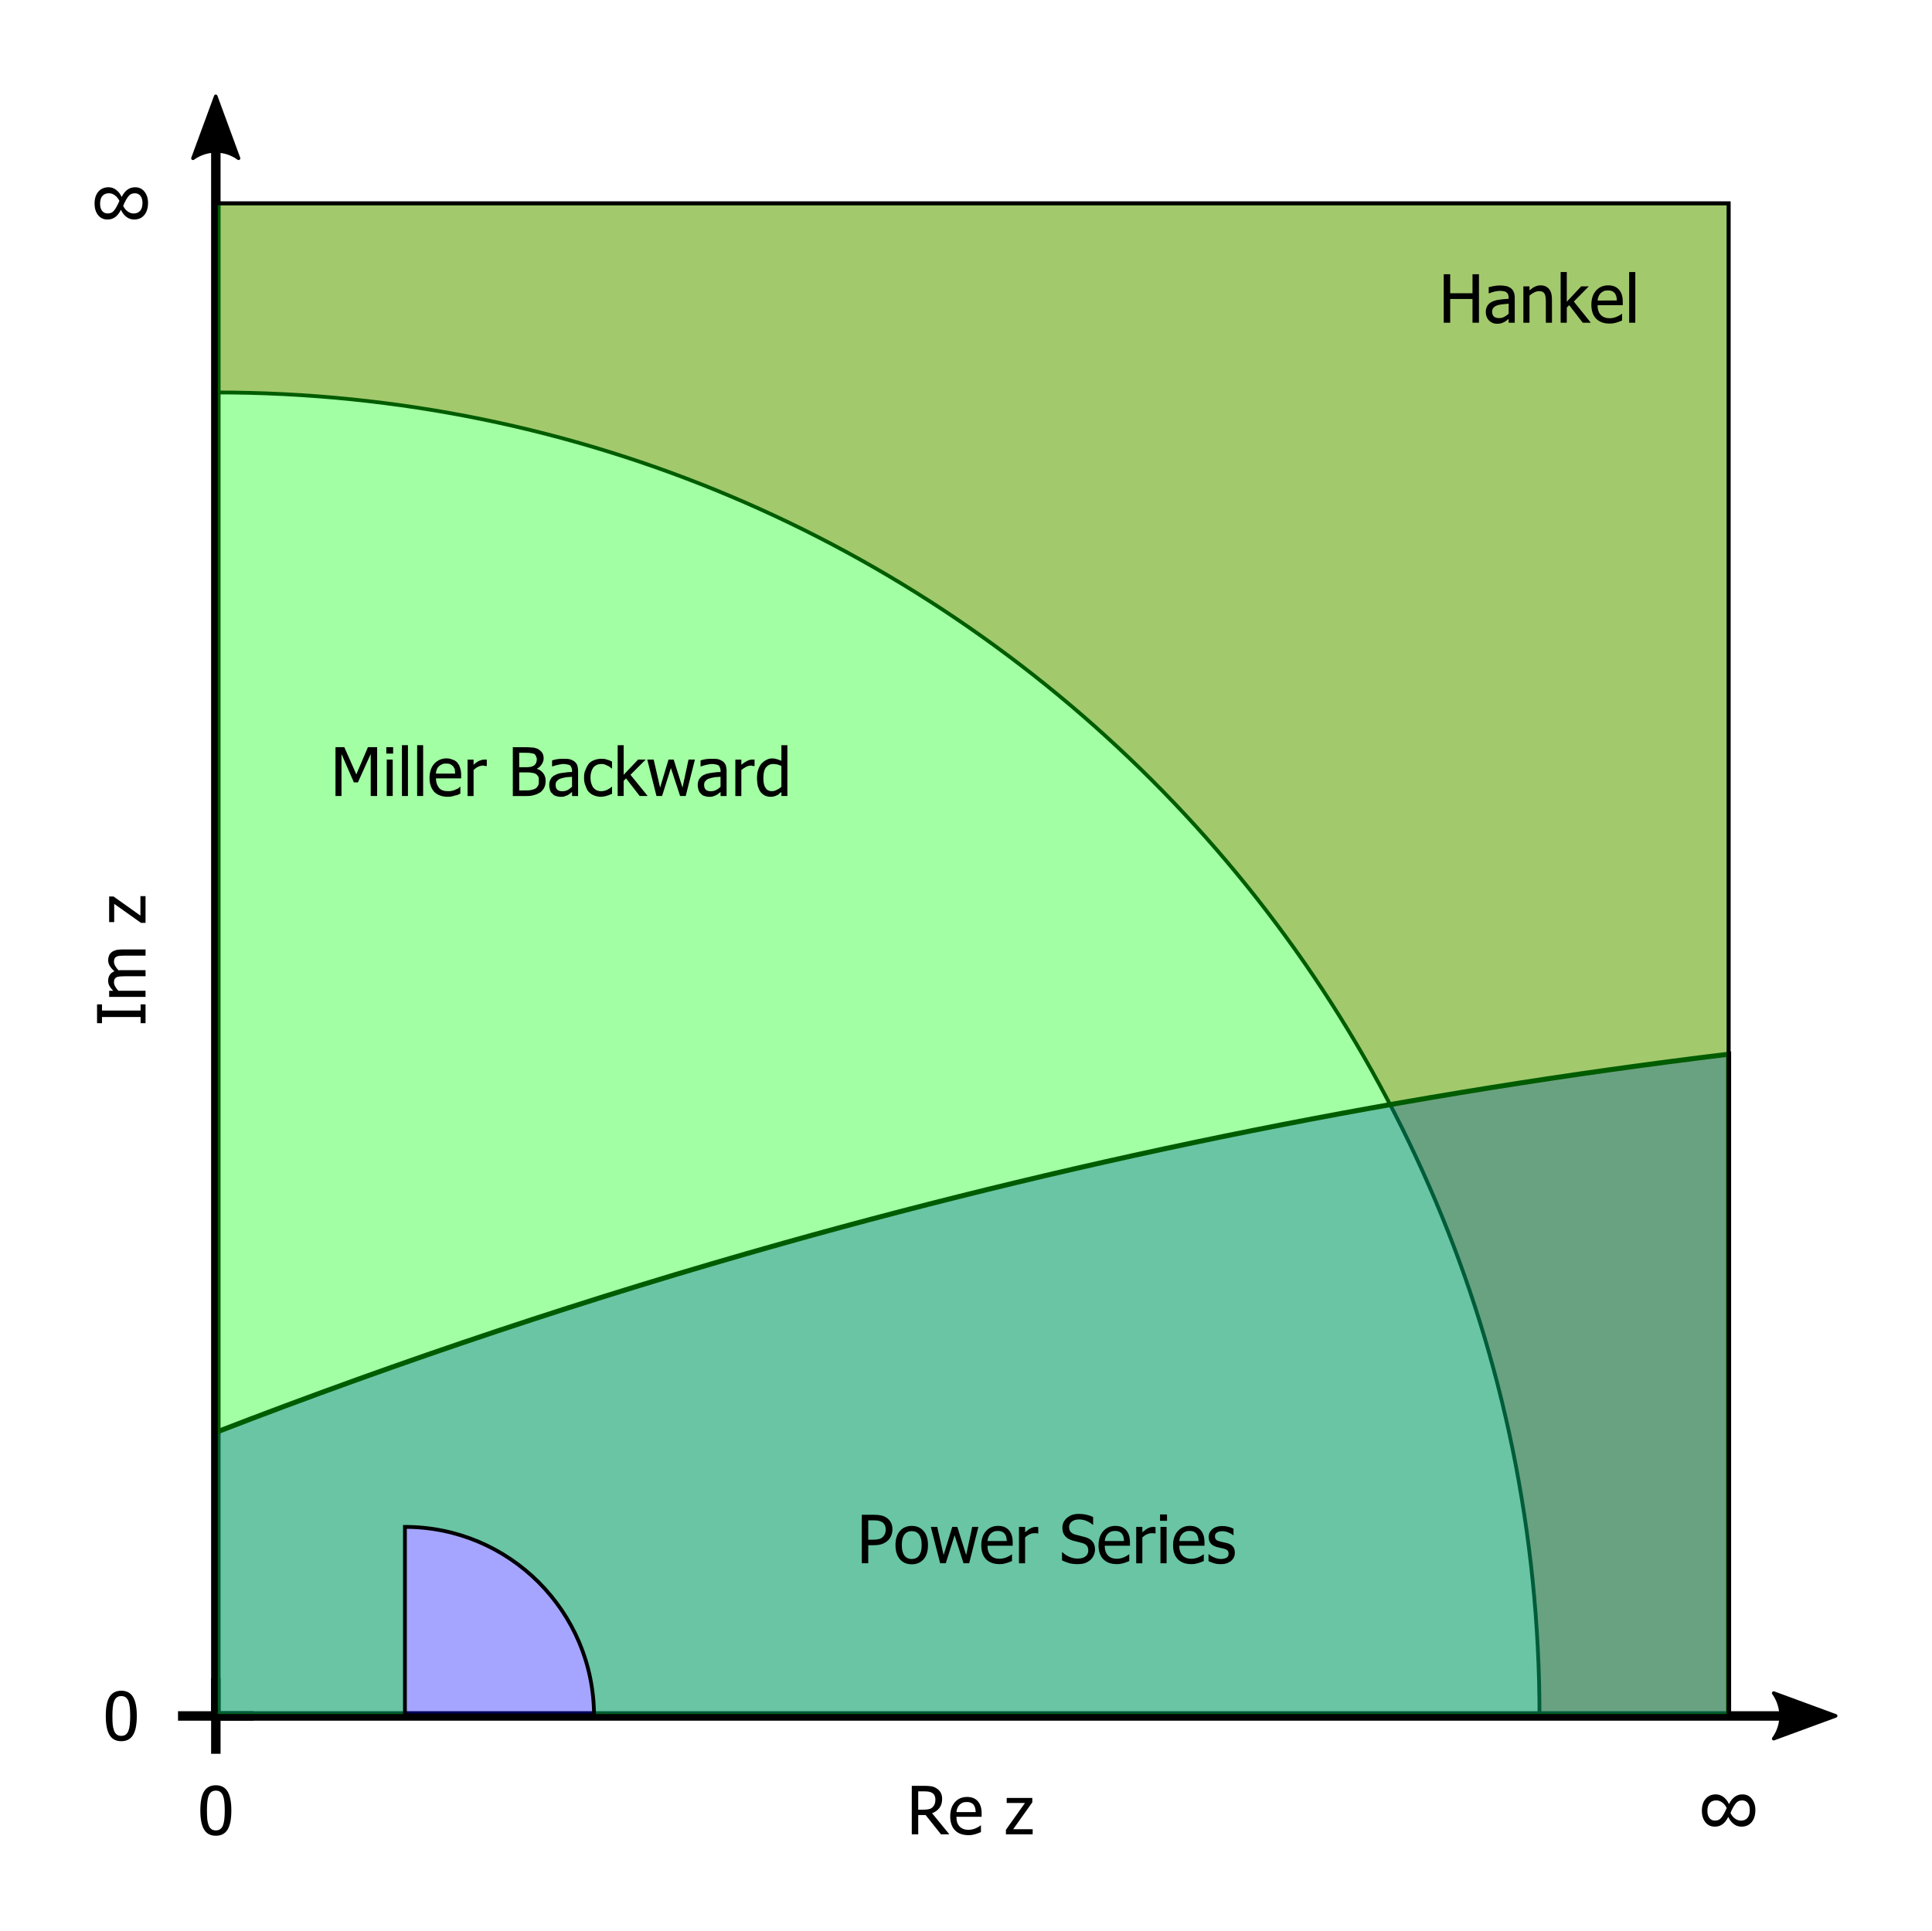
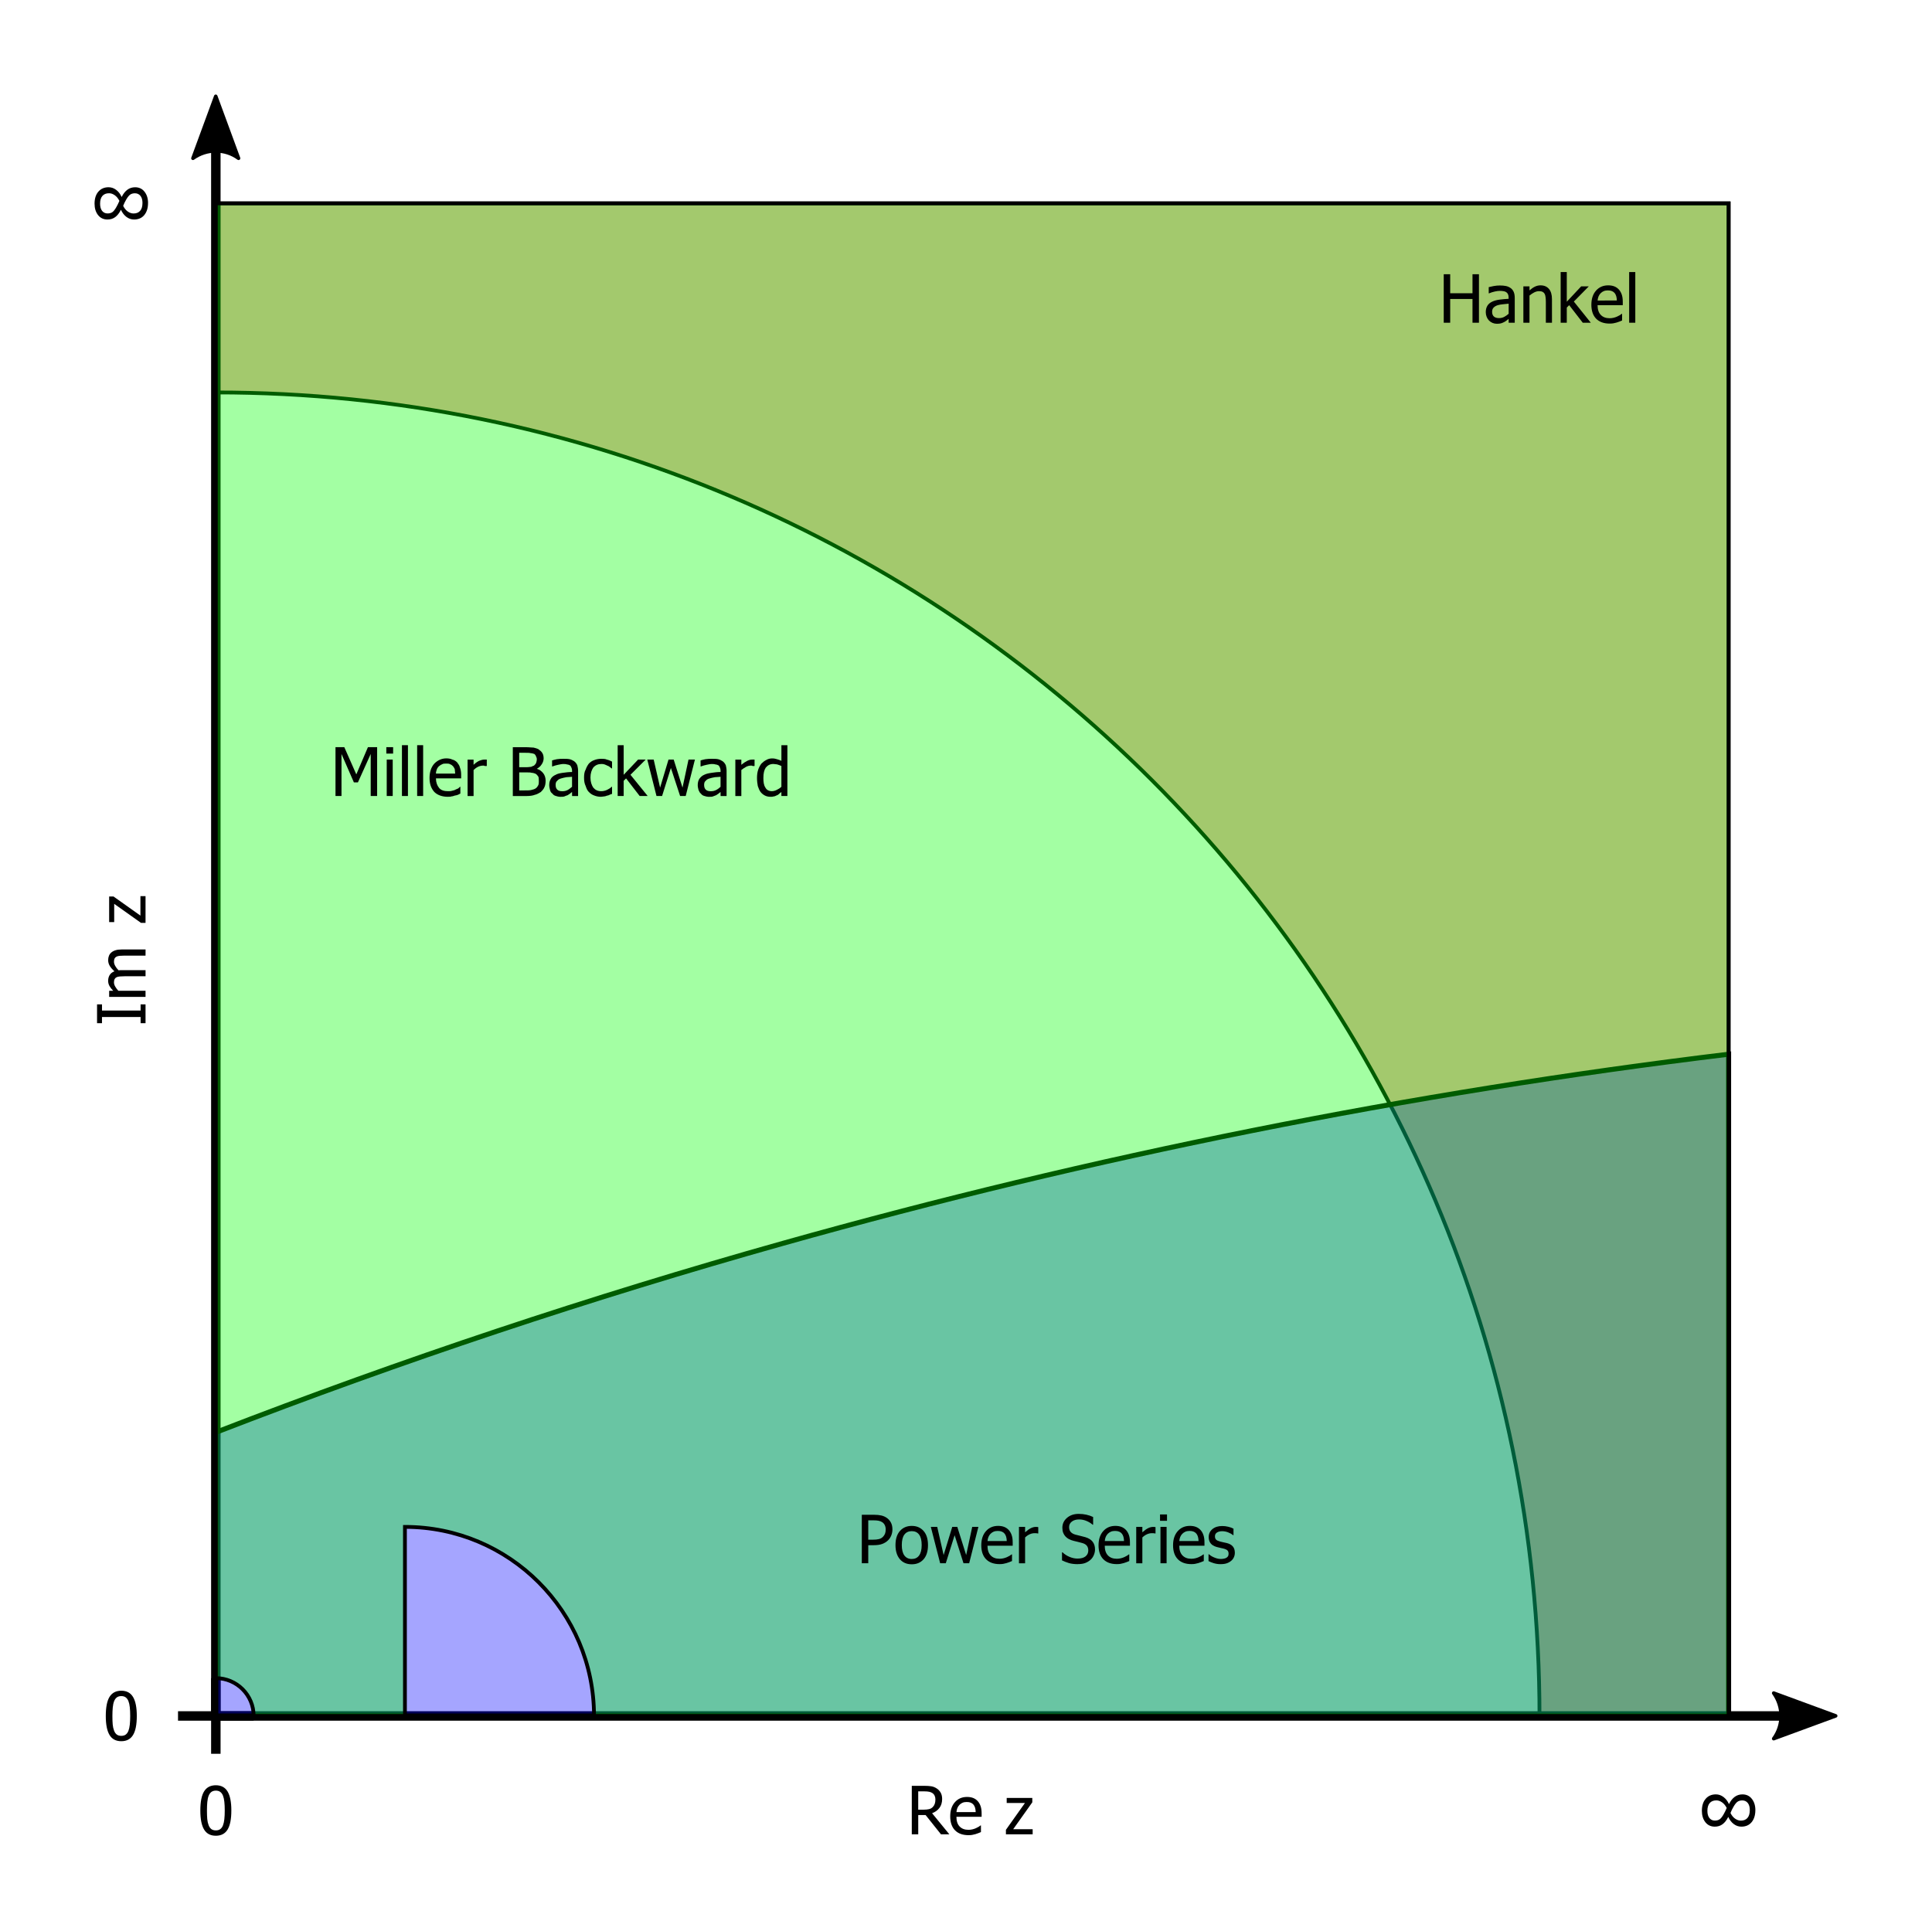
<svg xmlns="http://www.w3.org/2000/svg" width="102.17mm" height="102.091mm" viewBox="0 0 102.17 102.091" version="1.1" id="svg8">
  <defs id="defs2">
    <marker orient="auto" refY="0" refX="0" id="Arrow2Mend" style="overflow:visible">
      <path id="path4780" style="fill:#000000;fill-opacity:1;fill-rule:evenodd;stroke:#000000;stroke-width:0.625;stroke-linejoin:round;stroke-opacity:1" d="M 8.719,4.034 -2.207,0.016 8.719,-4.002 c -1.745,2.372 -1.735,5.617 -6e-7,8.035 z" transform="scale(-0.6)" />
    </marker>
    <marker orient="auto" refY="0" refX="0" id="Arrow2Mend-6" style="overflow:visible">
      <path id="path4780-6" style="fill:#000000;fill-opacity:1;fill-rule:evenodd;stroke:#000000;stroke-width:0.625;stroke-linejoin:round;stroke-opacity:1" d="M 8.719,4.034 -2.207,0.016 8.719,-4.002 c -1.745,2.372 -1.735,5.617 -6e-7,8.035 z" transform="scale(-0.6)" />
    </marker>
    <pattern y="0" x="0" height="6" width="6" patternUnits="userSpaceOnUse" id="EMFhbasepattern" />
  </defs>
  <g id="layer1" transform="translate(1.414212,3.755918)">
    <path style="fill:#ffaaaa;fill-opacity:1;stroke:#000000;stroke-width:0.756;stroke-linecap:butt;stroke-linejoin:miter;stroke-miterlimit:4;stroke-dasharray:none;stroke-dashoffset:0;stroke-opacity:1" d="M 37.795,26.457 V 64.252 A 264.567,264.567 0 0 1 302.361,328.818 H 340.158 V 26.457 Z" transform="scale(0.2645833)" id="rect4749" />
    <path style="fill:none;stroke:#000000;stroke-width:0.5;stroke-linecap:butt;stroke-linejoin:miter;stroke-miterlimit:4;stroke-dasharray:none;stroke-opacity:1;marker-end:url(#Arrow2Mend)" d="M 10,87 H 95" id="path4751" />
    <path style="fill:none;stroke:#000000;stroke-width:0.5;stroke-linecap:butt;stroke-linejoin:miter;stroke-miterlimit:4;stroke-dasharray:none;stroke-opacity:1;marker-end:url(#Arrow2Mend-6)" d="M 10,87 V 2" id="path4751-0" />
    <path style="fill:none;stroke:#000000;stroke-width:0.5;stroke-linecap:butt;stroke-linejoin:miter;stroke-miterlimit:4;stroke-dasharray:none;stroke-opacity:1" d="m 10,85 v 4" id="path5288" />
    <path style="fill:none;stroke:#000000;stroke-width:0.5;stroke-linecap:butt;stroke-linejoin:miter;stroke-miterlimit:4;stroke-dasharray:none;stroke-opacity:1" d="M 12,87 H 8" id="path5290" />
    <g aria-label="0" style="font-style:normal;font-variant:normal;font-weight:normal;font-stretch:normal;font-size:3.528px;line-height:1.25;font-family:Tahoma;-inkscape-font-specification:Tahoma;letter-spacing:0px;word-spacing:0px;fill:#000000;fill-opacity:1;stroke:none;stroke-width:0.265" id="text5294">
      <path d="m 10.82,91.998 q 0,0.691 -0.202,1.015 Q 10.419,93.335 10,93.335 q -0.424,0 -0.622,-0.329 -0.198,-0.329 -0.198,-1.004 0,-0.694 0.2,-1.015 Q 9.581,90.665 10,90.665 q 0.424,0 0.622,0.332 0.198,0.332 0.198,1.001 z m -0.441,0.782 q 0.05,-0.127 0.071,-0.322 0.021,-0.195 0.021,-0.46 0,-0.264 -0.021,-0.458 -0.021,-0.195 -0.072,-0.324 -0.052,-0.131 -0.143,-0.198 -0.09,-0.069 -0.234,-0.069 -0.143,0 -0.236,0.069 -0.091,0.067 -0.145,0.202 -0.052,0.131 -0.071,0.331 -0.019,0.2 -0.019,0.451 0,0.269 0.016,0.45 0.017,0.181 0.072,0.324 0.05,0.133 0.141,0.205 0.093,0.071 0.241,0.071 0.143,0 0.234,-0.067 0.093,-0.069 0.145,-0.203 z" style="stroke-width:0.265" id="path5387" />
    </g>
    <g aria-label="0" style="font-style:normal;font-variant:normal;font-weight:normal;font-stretch:normal;font-size:3.528px;line-height:1.25;font-family:Tahoma;-inkscape-font-specification:Tahoma;letter-spacing:0px;word-spacing:0px;fill:#000000;fill-opacity:1;stroke:none;stroke-width:0.265" id="text5294-1">
      <path d="m 5.82,86.998 q 0,0.691 -0.202,1.015 -0.2,0.322 -0.618,0.322 -0.424,0 -0.622,-0.329 -0.198,-0.329 -0.198,-1.004 0,-0.694 0.2,-1.015 0.202,-0.322 0.62,-0.322 0.424,0 0.622,0.332 0.198,0.332 0.198,1.001 z m -0.441,0.782 q 0.05,-0.127 0.071,-0.322 0.021,-0.195 0.021,-0.46 0,-0.264 -0.021,-0.458 -0.021,-0.195 -0.072,-0.324 -0.052,-0.131 -0.143,-0.198 -0.09,-0.069 -0.234,-0.069 -0.143,0 -0.236,0.069 -0.091,0.067 -0.145,0.202 -0.052,0.131 -0.071,0.331 -0.019,0.2 -0.019,0.451 0,0.269 0.016,0.45 0.017,0.181 0.072,0.324 0.05,0.133 0.141,0.205 0.093,0.071 0.241,0.071 0.143,0 0.234,-0.067 0.093,-0.069 0.145,-0.203 z" style="stroke-width:0.265" id="path5384" />
    </g>
    <g aria-label="Re z" style="font-style:normal;font-variant:normal;font-weight:normal;font-stretch:normal;font-size:3.528px;line-height:1.25;font-family:Tahoma;-inkscape-font-specification:Tahoma;letter-spacing:0px;word-spacing:0px;fill:#000000;fill-opacity:1;stroke:none;stroke-width:0.265" id="text5316">
      <path d="m 48.79,93.26 h -0.443 l -0.813,-1.02 h -0.389 v 1.02 h -0.341 v -2.565 h 0.661 q 0.22,0 0.369,0.024 0.15,0.024 0.284,0.112 0.134,0.086 0.212,0.222 0.079,0.136 0.079,0.338 0,0.282 -0.143,0.472 -0.143,0.189 -0.389,0.281 z m -0.737,-1.843 q 0,-0.112 -0.04,-0.198 Q 47.973,91.131 47.891,91.076 47.818,91.028 47.722,91.009 47.625,90.988 47.482,90.988 h -0.338 v 0.968 h 0.3 q 0.146,0 0.264,-0.026 0.117,-0.026 0.2,-0.107 0.074,-0.072 0.109,-0.172 0.036,-0.1 0.036,-0.234 z" style="stroke-width:0.265" id="path5377" />
      <path d="m 49.804,93.305 q -0.46,0 -0.715,-0.258 -0.253,-0.26 -0.253,-0.737 0,-0.47 0.246,-0.748 0.246,-0.279 0.644,-0.279 0.179,0 0.317,0.052 0.138,0.052 0.241,0.162 0.103,0.11 0.158,0.27 0.055,0.158 0.055,0.389 v 0.176 h -1.333 q 0,0.336 0.169,0.513 0.169,0.177 0.467,0.177 0.107,0 0.208,-0.024 0.103,-0.024 0.186,-0.062 0.088,-0.04 0.148,-0.076 0.06,-0.038 0.1,-0.071 h 0.019 v 0.353 q -0.057,0.022 -0.141,0.057 -0.084,0.033 -0.152,0.052 -0.095,0.026 -0.172,0.04 -0.076,0.014 -0.193,0.014 z m 0.379,-1.221 q -0.003,-0.131 -0.031,-0.226 -0.028,-0.095 -0.079,-0.16 -0.057,-0.072 -0.146,-0.11 -0.088,-0.038 -0.219,-0.038 -0.129,0 -0.22,0.04 -0.09,0.038 -0.164,0.112 -0.072,0.076 -0.11,0.169 -0.038,0.091 -0.048,0.214 z" style="stroke-width:0.265" id="path5379" />
      <path d="m 53.196,93.26 h -1.414 v -0.239 l 1.006,-1.418 h -0.965 v -0.267 h 1.354 v 0.231 L 52.166,92.99 h 1.03 z" style="stroke-width:0.265" id="path5381" />
    </g>
    <g aria-label="Im z" transform="rotate(-90)" style="font-style:normal;font-variant:normal;font-weight:normal;font-stretch:normal;font-size:3.528px;line-height:1.25;font-family:Tahoma;-inkscape-font-specification:Tahoma;letter-spacing:0px;word-spacing:0px;fill:#000000;fill-opacity:1;stroke:none;stroke-width:0.265" id="text5320">
      <path d="M -49.364,6.282 H -50.36 V 6.021 h 0.327 V 3.979 H -50.36 V 3.718 h 0.996 v 0.262 h -0.327 v 2.041 h 0.327 z" style="stroke-width:0.265" id="path5370" />
      <path d="M -46.786,6.282 V 5.17 q 0,-0.133 -0.01,-0.245 -0.01,-0.114 -0.043,-0.177 -0.034,-0.069 -0.098,-0.102 -0.064,-0.033 -0.172,-0.033 -0.1,0 -0.215,0.062 -0.114,0.06 -0.236,0.176 0.002,0.029 0.003,0.071 0.003,0.04 0.003,0.095 v 1.266 h -0.324 V 5.17 q 0,-0.133 -0.01,-0.245 -0.01,-0.114 -0.043,-0.177 -0.034,-0.069 -0.098,-0.102 -0.064,-0.033 -0.172,-0.033 -0.105,0 -0.22,0.065 -0.115,0.065 -0.224,0.167 v 1.437 h -0.324 V 4.358 h 0.324 V 4.572 q 0.127,-0.127 0.251,-0.196 0.126,-0.071 0.276,-0.071 0.171,0 0.301,0.078 0.133,0.078 0.202,0.255 0.146,-0.164 0.286,-0.248 0.14,-0.084 0.303,-0.084 0.124,0 0.226,0.04 0.102,0.038 0.177,0.124 0.078,0.088 0.119,0.219 0.043,0.131 0.043,0.329 v 1.266 z" style="stroke-width:0.265" id="path5372" />
      <path d="m -43.64,6.282 h -1.414 V 6.043 l 1.006,-1.418 h -0.965 V 4.358 h 1.354 v 0.231 l -1.011,1.423 h 1.03 z" style="stroke-width:0.265" id="path5374" />
    </g>
    <g aria-label="∞" style="font-style:normal;font-variant:normal;font-weight:normal;font-stretch:normal;font-size:3.528px;line-height:1.25;font-family:Tahoma;-inkscape-font-specification:Tahoma;letter-spacing:0px;word-spacing:0px;fill:#000000;fill-opacity:1;stroke:none;stroke-width:0.265" id="text5324">
      <path d="m 91.414,91.982 q 0,0.394 -0.196,0.634 -0.195,0.238 -0.544,0.238 -0.219,0 -0.403,-0.138 -0.184,-0.14 -0.289,-0.377 -0.133,0.264 -0.305,0.389 -0.171,0.126 -0.407,0.126 -0.314,0 -0.5,-0.236 -0.184,-0.236 -0.184,-0.599 0,-0.407 0.202,-0.639 0.203,-0.233 0.539,-0.233 0.219,0 0.403,0.14 0.184,0.138 0.289,0.376 0.129,-0.258 0.305,-0.386 0.176,-0.129 0.407,-0.129 0.314,0 0.498,0.236 0.186,0.236 0.186,0.599 z m -1.514,-0.114 q -0.103,-0.202 -0.25,-0.301 -0.145,-0.102 -0.3,-0.102 -0.226,0 -0.35,0.141 -0.122,0.141 -0.122,0.412 0,0.245 0.107,0.381 0.109,0.134 0.289,0.134 0.146,0 0.246,-0.064 0.1,-0.065 0.214,-0.265 0.043,-0.076 0.084,-0.158 0.043,-0.083 0.081,-0.177 z m 1.221,0.114 q 0,-0.248 -0.109,-0.381 -0.109,-0.134 -0.288,-0.134 -0.152,0 -0.25,0.067 -0.098,0.067 -0.212,0.262 -0.057,0.095 -0.091,0.169 -0.033,0.072 -0.072,0.167 0.1,0.2 0.246,0.301 0.148,0.102 0.303,0.102 0.226,0 0.348,-0.14 0.124,-0.141 0.124,-0.413 z" style="stroke-width:0.265" id="path5367" />
    </g>
    <g aria-label="∞" style="font-style:normal;font-variant:normal;font-weight:normal;font-stretch:normal;font-size:3.528px;line-height:1.25;font-family:Tahoma;-inkscape-font-specification:Tahoma;letter-spacing:0px;word-spacing:0px;fill:#000000;fill-opacity:1;stroke:none;stroke-width:0.265" id="text5324-4">
      <path d="m 6.414,6.982 q 0,0.394 -0.196,0.634 -0.195,0.238 -0.544,0.238 -0.219,0 -0.403,-0.138 -0.184,-0.14 -0.289,-0.377 -0.133,0.264 -0.305,0.389 -0.171,0.126 -0.407,0.126 -0.314,0 -0.5,-0.236 -0.184,-0.236 -0.184,-0.599 0,-0.407 0.202,-0.639 0.203,-0.233 0.539,-0.233 0.219,0 0.403,0.14 0.184,0.138 0.289,0.376 0.129,-0.258 0.305,-0.386 0.176,-0.129 0.407,-0.129 0.314,0 0.498,0.236 0.186,0.236 0.186,0.599 z M 4.9,6.868 Q 4.797,6.667 4.65,6.567 4.506,6.465 4.351,6.465 q -0.226,0 -0.35,0.141 -0.122,0.141 -0.122,0.412 0,0.245 0.107,0.381 0.109,0.134 0.289,0.134 0.146,0 0.246,-0.064 0.1,-0.065 0.214,-0.265 0.043,-0.076 0.084,-0.158 0.043,-0.083 0.081,-0.177 z m 1.221,0.114 q 0,-0.248 -0.109,-0.381 -0.109,-0.134 -0.288,-0.134 -0.152,0 -0.25,0.067 -0.098,0.067 -0.212,0.262 -0.057,0.095 -0.091,0.169 -0.033,0.072 -0.072,0.167 0.1,0.2 0.246,0.301 0.148,0.102 0.303,0.102 0.226,0 0.348,-0.14 0.124,-0.141 0.124,-0.413 z" style="stroke-width:0.265" id="path5364" />
    </g>
    <path style="fill:#0000ff;fill-opacity:0.353;stroke:#000000;stroke-width:0.265px;stroke-linecap:butt;stroke-linejoin:miter;stroke-opacity:1" d="M 90,87 H 10 v -15 c 9.834,-3.807 19.849,-7.145 30,-10 16.378,-4.606 33.11,-7.953 50,-10 z" id="path5400" />
-     <path style="fill:#00ff00;fill-opacity:0.361;stroke:#000000;stroke-width:0.2;stroke-linecap:butt;stroke-linejoin:miter;stroke-miterlimit:4;stroke-dasharray:none;stroke-dashoffset:0;stroke-opacity:1" d="m 10,7 v 80 h 10 V 77 A 10,10 0 0 1 30,87 H 90 V 7 Z" id="rect4789" />
+     <path style="fill:#00ff00;fill-opacity:0.361;stroke:#000000;stroke-width:0.756;stroke-linecap:butt;stroke-linejoin:miter;stroke-miterlimit:4;stroke-dasharray:none;stroke-dashoffset:0;stroke-opacity:1" d="M 43.141 40.652 L 43.141 335.455 A 7.559 7.559 0 0 1 50.699 343.014 L 80.936 343.014 L 80.936 305.219 A 37.795 37.795 0 0 1 118.73 343.014 L 345.502 343.014 L 345.502 40.652 L 43.141 40.652 z " transform="matrix(0.2645833,0,0,0.2645833,-1.414212,-3.755918)" id="rect4789" />
    <g aria-label="Hankel" style="font-style:normal;font-variant:normal;font-weight:normal;font-stretch:normal;font-size:3.528px;line-height:1.25;font-family:Tahoma;-inkscape-font-specification:Tahoma;letter-spacing:0px;word-spacing:0px;fill:#000000;fill-opacity:1;stroke:none;stroke-width:0.265" id="text5349">
      <path d="m 76.797,13.313 h -0.341 v -1.256 h -1.18 v 1.256 h -0.341 v -2.565 h 0.341 v 1.006 h 1.18 v -1.006 h 0.341 z" style="stroke-width:0.265" id="path5351" />
      <path d="m 78.368,12.84 v -0.534 q -0.115,0.01 -0.293,0.029 -0.176,0.017 -0.284,0.05 -0.129,0.04 -0.214,0.122 -0.084,0.081 -0.084,0.227 0,0.165 0.093,0.25 0.093,0.084 0.272,0.084 0.153,0 0.277,-0.065 0.124,-0.067 0.233,-0.164 z m 0,0.269 q -0.04,0.029 -0.107,0.083 -0.065,0.052 -0.127,0.083 -0.086,0.045 -0.167,0.069 -0.079,0.024 -0.224,0.024 -0.119,0 -0.226,-0.045 -0.107,-0.045 -0.188,-0.126 -0.078,-0.079 -0.124,-0.195 -0.047,-0.117 -0.047,-0.246 0,-0.2 0.084,-0.339 0.084,-0.141 0.267,-0.224 0.162,-0.074 0.382,-0.102 0.22,-0.029 0.475,-0.043 v -0.062 q 0,-0.114 -0.034,-0.183 -0.034,-0.071 -0.096,-0.109 -0.062,-0.04 -0.152,-0.052 -0.09,-0.014 -0.184,-0.014 -0.112,0 -0.264,0.034 -0.152,0.033 -0.303,0.096 h -0.019 V 11.431 q 0.09,-0.026 0.257,-0.057 0.167,-0.031 0.331,-0.031 0.198,0 0.334,0.031 0.136,0.031 0.245,0.112 0.105,0.079 0.157,0.205 0.052,0.126 0.052,0.307 v 1.316 h -0.322 z" style="stroke-width:0.265" id="path5353" />
      <path d="m 80.659,13.313 h -0.324 v -1.096 q 0,-0.133 -0.014,-0.246 -0.012,-0.115 -0.048,-0.184 -0.04,-0.072 -0.11,-0.107 -0.071,-0.036 -0.193,-0.036 -0.121,0 -0.25,0.065 -0.127,0.064 -0.25,0.167 v 1.437 h -0.324 v -1.924 h 0.324 v 0.214 q 0.145,-0.129 0.286,-0.198 0.141,-0.069 0.298,-0.069 0.284,0 0.444,0.188 0.16,0.186 0.16,0.541 z" style="stroke-width:0.265" id="path5355" />
      <path d="m 82.712,13.313 h -0.425 l -0.718,-0.928 -0.127,0.124 v 0.804 h -0.324 v -2.68 h 0.324 v 1.569 l 0.761,-0.813 h 0.403 l -0.791,0.804 z" style="stroke-width:0.265" id="path5357" />
      <path d="m 83.71,13.358 q -0.46,0 -0.715,-0.258 -0.253,-0.26 -0.253,-0.737 0,-0.47 0.246,-0.748 0.246,-0.279 0.644,-0.279 0.179,0 0.317,0.052 0.138,0.052 0.241,0.162 0.103,0.11 0.158,0.27 0.055,0.158 0.055,0.389 v 0.176 h -1.333 q 0,0.336 0.169,0.513 0.169,0.177 0.467,0.177 0.107,0 0.208,-0.024 0.103,-0.024 0.186,-0.062 0.088,-0.04 0.148,-0.076 0.06,-0.038 0.1,-0.071 h 0.019 v 0.353 q -0.057,0.022 -0.141,0.057 -0.084,0.033 -0.152,0.052 -0.095,0.026 -0.172,0.04 -0.076,0.014 -0.193,0.014 z m 0.379,-1.221 q -0.003,-0.131 -0.031,-0.226 -0.028,-0.095 -0.079,-0.16 -0.057,-0.072 -0.146,-0.11 -0.088,-0.038 -0.219,-0.038 -0.129,0 -0.22,0.04 -0.09,0.038 -0.164,0.112 -0.072,0.076 -0.11,0.169 -0.038,0.091 -0.048,0.214 z" style="stroke-width:0.265" id="path5359" />
      <path d="m 85.065,13.313 h -0.324 v -2.68 h 0.324 z" style="stroke-width:0.265" id="path5361" />
    </g>
    <path id="path4797" d="m 18.529,38.344 h -0.339 v -2.222 l -0.677,1.503 H 17.301 l -0.656,-1.503 v 2.222 H 16.328 v -2.582 h 0.466 l 0.635,1.439 0.614,-1.439 h 0.487 z" style="fill:#000000;fill-opacity:1;fill-rule:nonzero;stroke:none;stroke-width:0.265" />
    <path id="path4799" d="M 19.354,38.344 H 19.037 V 36.418 h 0.317 z m 0.021,-2.244 H 19.016 v -0.339 h 0.36 z" style="fill:#000000;fill-opacity:1;fill-rule:nonzero;stroke:none;stroke-width:0.265" />
    <path id="path4801" d="m 20.159,38.344 h -0.317 v -2.688 h 0.317 z" style="fill:#000000;fill-opacity:1;fill-rule:nonzero;stroke:none;stroke-width:0.265" />
    <path id="path4803" d="m 20.963,38.344 h -0.317 v -2.688 h 0.317 z" style="fill:#000000;fill-opacity:1;fill-rule:nonzero;stroke:none;stroke-width:0.265" />
    <path id="path4805" d="m 22.275,38.386 c -0.296,0 -0.55,-0.085 -0.72,-0.254 -0.169,-0.19 -0.254,-0.423 -0.254,-0.741 0,-0.317 0.085,-0.571 0.254,-0.762 0.169,-0.169 0.381,-0.275 0.635,-0.275 0.127,0 0.233,0.021 0.317,0.064 0.106,0.021 0.19,0.085 0.254,0.148 0.064,0.085 0.127,0.169 0.148,0.275 0.042,0.106 0.064,0.233 0.064,0.381 v 0.19 h -1.333 c 0,0.212 0.064,0.381 0.169,0.508 0.106,0.127 0.275,0.169 0.466,0.169 0.064,0 0.148,0 0.212,-0.021 0.064,-0.021 0.127,-0.021 0.19,-0.064 0.042,-0.021 0.106,-0.042 0.148,-0.064 0.021,-0.021 0.064,-0.064 0.085,-0.085 h 0.021 v 0.36 c -0.042,0.021 -0.085,0.042 -0.127,0.064 -0.064,0.021 -0.127,0.042 -0.169,0.042 -0.064,0.021 -0.106,0.042 -0.169,0.042 -0.042,0.021 -0.106,0.021 -0.19,0.021 z m 0.381,-1.228 c 0,-0.085 -0.021,-0.169 -0.021,-0.233 -0.021,-0.064 -0.064,-0.106 -0.085,-0.148 -0.042,-0.042 -0.085,-0.085 -0.148,-0.106 -0.064,-0.042 -0.127,-0.042 -0.212,-0.042 -0.106,0 -0.169,0 -0.233,0.042 -0.064,0.021 -0.106,0.064 -0.169,0.106 -0.042,0.042 -0.085,0.106 -0.106,0.169 -0.021,0.064 -0.042,0.127 -0.042,0.212 z" style="fill:#000000;fill-opacity:1;fill-rule:nonzero;stroke:none;stroke-width:0.265" />
    <path id="path4807" d="m 24.329,36.757 h -0.021 c -0.021,0 -0.042,0 -0.085,0 -0.021,-0.021 -0.064,-0.021 -0.085,-0.021 -0.085,0 -0.19,0.021 -0.275,0.064 -0.085,0.042 -0.169,0.106 -0.233,0.169 v 1.376 h -0.317 v -1.926 h 0.317 v 0.275 c 0.106,-0.106 0.212,-0.169 0.296,-0.212 0.106,-0.042 0.19,-0.064 0.275,-0.064 0.021,0 0.042,0 0.064,0 0.021,0 0.042,0 0.064,0 z" style="fill:#000000;fill-opacity:1;fill-rule:nonzero;stroke:none;stroke-width:0.265" />
    <path id="path4809" d="m 27.44,37.54 c 0,0.127 -0.021,0.254 -0.064,0.339 -0.042,0.106 -0.127,0.19 -0.19,0.254 -0.106,0.064 -0.212,0.127 -0.317,0.148 -0.106,0.042 -0.254,0.064 -0.423,0.064 h -0.741 v -2.582 h 0.677 c 0.19,0 0.317,0.021 0.423,0.021 0.085,0.021 0.169,0.042 0.254,0.085 0.085,0.064 0.169,0.127 0.212,0.212 0.042,0.064 0.064,0.169 0.064,0.275 0,0.106 -0.042,0.233 -0.106,0.317 -0.064,0.106 -0.148,0.169 -0.254,0.233 v 0 c 0.148,0.042 0.254,0.127 0.339,0.233 0.085,0.106 0.127,0.254 0.127,0.402 z m -0.466,-1.143 c 0,-0.064 -0.021,-0.106 -0.042,-0.148 -0.021,-0.064 -0.042,-0.085 -0.085,-0.127 -0.064,-0.021 -0.127,-0.042 -0.19,-0.042 -0.064,-0.021 -0.169,-0.021 -0.275,-0.021 h -0.339 v 0.762 h 0.381 c 0.127,0 0.19,-0.021 0.254,-0.021 0.042,-0.021 0.085,-0.042 0.148,-0.064 0.042,-0.042 0.085,-0.085 0.106,-0.127 0.021,-0.064 0.042,-0.127 0.042,-0.212 z m 0.106,1.164 c 0,-0.085 0,-0.169 -0.021,-0.233 -0.042,-0.064 -0.085,-0.127 -0.169,-0.169 -0.064,-0.021 -0.127,-0.042 -0.19,-0.042 -0.064,-0.021 -0.148,-0.021 -0.275,-0.021 h -0.381 v 0.952 h 0.275 c 0.148,0 0.275,0 0.36,-0.021 0.085,-0.021 0.169,-0.042 0.233,-0.085 0.064,-0.042 0.106,-0.106 0.127,-0.148 0.042,-0.064 0.042,-0.148 0.042,-0.233 z" style="fill:#000000;fill-opacity:1;fill-rule:nonzero;stroke:none;stroke-width:0.265" />
    <path id="path4811" d="M 28.837,37.857 V 37.328 c -0.085,0 -0.169,0.021 -0.296,0.021 -0.106,0.021 -0.212,0.042 -0.275,0.064 -0.085,0.021 -0.169,0.064 -0.212,0.127 -0.064,0.042 -0.085,0.127 -0.085,0.212 0,0.106 0.021,0.19 0.085,0.254 0.064,0.064 0.148,0.085 0.275,0.085 0.106,0 0.19,-0.021 0.275,-0.064 0.085,-0.042 0.148,-0.106 0.233,-0.169 z m 0,0.275 c -0.021,0.021 -0.064,0.042 -0.106,0.085 -0.042,0.021 -0.085,0.064 -0.127,0.085 -0.064,0.021 -0.127,0.042 -0.169,0.064 -0.064,0.021 -0.127,0.021 -0.233,0.021 -0.064,0 -0.148,-0.021 -0.212,-0.042 -0.085,-0.021 -0.148,-0.064 -0.19,-0.127 -0.064,-0.042 -0.106,-0.106 -0.127,-0.19 -0.021,-0.085 -0.042,-0.169 -0.042,-0.254 0,-0.127 0.021,-0.233 0.085,-0.339 0.042,-0.085 0.148,-0.169 0.254,-0.212 0.106,-0.064 0.233,-0.085 0.381,-0.106 0.148,-0.021 0.317,-0.042 0.487,-0.042 v -0.064 c 0,-0.085 -0.021,-0.148 -0.042,-0.19 -0.021,-0.042 -0.042,-0.085 -0.085,-0.106 -0.042,-0.021 -0.106,-0.042 -0.148,-0.042 -0.064,-0.021 -0.127,-0.021 -0.19,-0.021 -0.085,0 -0.169,0.021 -0.275,0.042 -0.085,0.021 -0.19,0.042 -0.296,0.085 h -0.021 v -0.317 c 0.064,-0.021 0.148,-0.042 0.254,-0.064 0.127,-0.021 0.233,-0.021 0.339,-0.021 0.127,0 0.233,0 0.339,0.021 0.085,0.021 0.169,0.064 0.233,0.106 0.085,0.064 0.127,0.127 0.169,0.212 0.021,0.085 0.042,0.19 0.042,0.296 v 1.333 h -0.317 z" style="fill:#000000;fill-opacity:1;fill-rule:nonzero;stroke:none;stroke-width:0.265" />
    <path id="path4813" d="m 30.382,38.386 c -0.127,0 -0.254,-0.021 -0.36,-0.064 -0.127,-0.042 -0.212,-0.106 -0.296,-0.19 -0.085,-0.085 -0.127,-0.19 -0.169,-0.317 -0.064,-0.127 -0.085,-0.275 -0.085,-0.444 0,-0.169 0.021,-0.317 0.085,-0.423 0.042,-0.127 0.106,-0.233 0.169,-0.317 0.085,-0.085 0.169,-0.148 0.296,-0.19 0.106,-0.042 0.233,-0.064 0.36,-0.064 0.106,0 0.212,0 0.296,0.042 0.106,0.021 0.19,0.064 0.275,0.106 v 0.36 h -0.021 c -0.021,-0.021 -0.064,-0.042 -0.085,-0.064 -0.042,-0.042 -0.085,-0.064 -0.148,-0.085 -0.042,-0.021 -0.085,-0.042 -0.148,-0.064 -0.064,-0.021 -0.127,-0.021 -0.169,-0.021 -0.169,0 -0.317,0.064 -0.423,0.19 -0.085,0.127 -0.148,0.296 -0.148,0.529 0,0.233 0.064,0.402 0.148,0.529 0.106,0.127 0.233,0.19 0.423,0.19 0.106,0 0.19,-0.021 0.296,-0.064 0.085,-0.042 0.169,-0.085 0.254,-0.169 h 0.021 v 0.381 c -0.042,0 -0.085,0.021 -0.127,0.042 -0.042,0.021 -0.085,0.042 -0.127,0.042 -0.064,0.021 -0.106,0.042 -0.148,0.042 -0.042,0 -0.106,0.021 -0.169,0.021 z" style="fill:#000000;fill-opacity:1;fill-rule:nonzero;stroke:none;stroke-width:0.265" />
    <path id="path4815" d="m 32.837,38.344 h -0.423 l -0.72,-0.931 -0.127,0.127 v 0.804 H 31.25 v -2.688 h 0.317 v 1.566 l 0.762,-0.804 h 0.402 l -0.804,0.804 z" style="fill:#000000;fill-opacity:1;fill-rule:nonzero;stroke:none;stroke-width:0.265" />
    <path id="path4817" d="m 35.335,36.418 -0.487,1.926 h -0.296 l -0.487,-1.482 -0.466,1.482 h -0.296 l -0.487,-1.926 h 0.339 l 0.339,1.482 0.444,-1.482 h 0.275 l 0.466,1.482 0.317,-1.482 z" style="fill:#000000;fill-opacity:1;fill-rule:nonzero;stroke:none;stroke-width:0.265" />
    <path id="path4819" d="M 36.69,37.857 V 37.328 c -0.085,0 -0.169,0.021 -0.296,0.021 -0.106,0.021 -0.212,0.042 -0.275,0.064 -0.085,0.021 -0.169,0.064 -0.212,0.127 -0.064,0.042 -0.085,0.127 -0.085,0.212 0,0.106 0.021,0.19 0.085,0.254 0.064,0.064 0.148,0.085 0.275,0.085 0.106,0 0.19,-0.021 0.275,-0.064 0.085,-0.042 0.169,-0.106 0.233,-0.169 z m 0,0.275 c -0.021,0.021 -0.064,0.042 -0.106,0.085 -0.042,0.021 -0.085,0.064 -0.127,0.085 -0.064,0.021 -0.106,0.042 -0.169,0.064 -0.042,0.021 -0.127,0.021 -0.233,0.021 -0.064,0 -0.148,-0.021 -0.212,-0.042 -0.085,-0.021 -0.148,-0.064 -0.19,-0.127 -0.064,-0.042 -0.085,-0.106 -0.127,-0.19 -0.021,-0.085 -0.042,-0.169 -0.042,-0.254 0,-0.127 0.021,-0.233 0.085,-0.339 0.064,-0.085 0.148,-0.169 0.254,-0.212 0.127,-0.064 0.254,-0.085 0.402,-0.106 0.127,-0.021 0.296,-0.042 0.466,-0.042 v -0.064 c 0,-0.085 -0.021,-0.148 -0.042,-0.19 -0.021,-0.042 -0.042,-0.085 -0.085,-0.106 -0.042,-0.021 -0.106,-0.042 -0.148,-0.042 -0.064,-0.021 -0.127,-0.021 -0.19,-0.021 -0.085,0 -0.169,0.021 -0.275,0.042 -0.085,0.021 -0.19,0.042 -0.296,0.085 h -0.021 v -0.317 c 0.064,-0.021 0.148,-0.042 0.254,-0.064 0.127,-0.021 0.233,-0.021 0.339,-0.021 0.127,0 0.254,0 0.339,0.021 0.085,0.021 0.169,0.064 0.233,0.106 0.085,0.064 0.127,0.127 0.169,0.212 0.021,0.085 0.042,0.19 0.042,0.296 v 1.333 h -0.317 z" style="fill:#000000;fill-opacity:1;fill-rule:nonzero;stroke:none;stroke-width:0.265" />
    <path id="path4821" d="m 38.489,36.757 h -0.021 c -0.021,0 -0.042,0 -0.085,0 -0.021,-0.021 -0.042,-0.021 -0.085,-0.021 -0.085,0 -0.169,0.021 -0.254,0.064 -0.085,0.042 -0.169,0.106 -0.254,0.169 v 1.376 h -0.317 v -1.926 h 0.317 v 0.275 c 0.127,-0.106 0.233,-0.169 0.317,-0.212 0.085,-0.042 0.169,-0.064 0.254,-0.064 0.021,0 0.064,0 0.064,0 0.021,0 0.042,0 0.064,0 z" style="fill:#000000;fill-opacity:1;fill-rule:nonzero;stroke:none;stroke-width:0.265" />
    <path id="path4823" d="m 40.225,38.344 h -0.317 v -0.212 c -0.064,0.042 -0.106,0.085 -0.127,0.106 -0.042,0.042 -0.085,0.064 -0.148,0.085 -0.042,0.021 -0.085,0.042 -0.127,0.042 -0.064,0.021 -0.106,0.021 -0.169,0.021 -0.106,0 -0.212,-0.021 -0.296,-0.064 -0.085,-0.042 -0.169,-0.106 -0.233,-0.19 -0.064,-0.085 -0.106,-0.19 -0.148,-0.317 -0.021,-0.127 -0.042,-0.254 -0.042,-0.423 0,-0.169 0.021,-0.317 0.064,-0.444 0.042,-0.127 0.106,-0.233 0.169,-0.317 0.085,-0.085 0.169,-0.148 0.254,-0.19 0.106,-0.064 0.212,-0.085 0.317,-0.085 0.106,0 0.19,0.021 0.254,0.042 0.064,0.021 0.148,0.042 0.233,0.085 v -0.825 h 0.317 z m -0.317,-0.487 v -1.101 c -0.085,-0.042 -0.169,-0.064 -0.233,-0.085 -0.064,0 -0.127,-0.021 -0.19,-0.021 -0.169,0 -0.296,0.064 -0.402,0.19 -0.085,0.127 -0.127,0.296 -0.127,0.55 0,0.212 0.021,0.381 0.106,0.508 0.064,0.127 0.19,0.19 0.339,0.19 0.085,0 0.169,-0.021 0.254,-0.064 0.085,-0.042 0.169,-0.085 0.254,-0.169 z" style="fill:#000000;fill-opacity:1;fill-rule:nonzero;stroke:none;stroke-width:0.265" />
    <g transform="translate(29.02387,50.6451)" aria-label="Power Series" style="font-style:normal;font-variant:normal;font-weight:normal;font-stretch:normal;font-size:3.528px;line-height:1.25;font-family:Tahoma;-inkscape-font-specification:Tahoma;letter-spacing:0px;word-spacing:0px;fill:#000000;fill-opacity:1;stroke:none;stroke-width:0.265" id="text5409">
      <path d="m 16.756,26.488 q 0,0.167 -0.06,0.317 -0.059,0.148 -0.164,0.253 -0.133,0.131 -0.312,0.198 -0.179,0.067 -0.453,0.067 h -0.289 v 0.956 h -0.341 v -2.565 h 0.644 q 0.227,0 0.388,0.038 0.16,0.038 0.282,0.122 0.143,0.098 0.224,0.25 0.081,0.15 0.081,0.363 z m -0.355,0.009 q 0,-0.133 -0.047,-0.231 -0.045,-0.098 -0.138,-0.16 -0.081,-0.053 -0.189,-0.076 -0.107,-0.022 -0.267,-0.022 h -0.282 v 1.025 H 15.71 q 0.207,0 0.334,-0.033 0.127,-0.034 0.212,-0.121 0.076,-0.078 0.11,-0.169 0.034,-0.091 0.034,-0.214 z" style="stroke-width:0.265;fill:#000000" id="path5411" />
      <path d="m 18.637,27.318 q 0,0.486 -0.234,0.751 -0.234,0.264 -0.624,0.264 -0.401,0 -0.632,-0.272 -0.229,-0.274 -0.229,-0.742 0,-0.482 0.236,-0.749 0.238,-0.267 0.625,-0.267 0.389,0 0.624,0.267 0.234,0.265 0.234,0.749 z m -0.334,0 q 0,-0.374 -0.136,-0.555 -0.136,-0.183 -0.388,-0.183 -0.253,0 -0.391,0.183 -0.136,0.181 -0.136,0.555 0,0.362 0.136,0.549 0.138,0.186 0.391,0.186 0.25,0 0.386,-0.183 0.138,-0.184 0.138,-0.553 z" style="stroke-width:0.265;fill:#000000" id="path5413" />
      <path d="m 21.302,26.355 -0.487,1.924 h -0.3 l -0.47,-1.483 -0.467,1.483 h -0.298 L 18.787,26.355 h 0.338 l 0.339,1.49 0.456,-1.49 h 0.267 l 0.469,1.49 0.32,-1.49 z" style="stroke-width:0.265;fill:#000000" id="path5415" />
      <path d="m 22.423,28.324 q -0.46,0 -0.715,-0.258 -0.253,-0.26 -0.253,-0.737 0,-0.47 0.246,-0.748 0.246,-0.279 0.644,-0.279 0.179,0 0.317,0.052 0.138,0.052 0.241,0.162 0.103,0.11 0.158,0.27 0.055,0.158 0.055,0.389 v 0.176 h -1.333 q 0,0.336 0.169,0.513 0.169,0.177 0.467,0.177 0.107,0 0.208,-0.024 0.103,-0.024 0.186,-0.062 0.088,-0.04 0.148,-0.076 0.06,-0.038 0.1,-0.071 h 0.019 v 0.353 q -0.057,0.022 -0.141,0.057 -0.084,0.033 -0.152,0.052 -0.095,0.026 -0.172,0.04 -0.076,0.014 -0.193,0.014 z m 0.379,-1.221 q -0.003,-0.131 -0.031,-0.226 -0.028,-0.095 -0.079,-0.16 -0.057,-0.072 -0.146,-0.11 -0.088,-0.038 -0.219,-0.038 -0.129,0 -0.22,0.04 -0.09,0.038 -0.164,0.112 -0.072,0.076 -0.11,0.169 -0.038,0.091 -0.048,0.214 z" style="stroke-width:0.265;fill:#000000" id="path5417" />
      <path d="m 24.468,26.703 h -0.017 q -0.036,-0.01 -0.078,-0.012 -0.04,-0.003 -0.096,-0.003 -0.131,0 -0.26,0.057 -0.129,0.057 -0.245,0.169 v 1.366 H 23.448 V 26.355 h 0.324 v 0.286 q 0.177,-0.157 0.308,-0.22 0.133,-0.065 0.257,-0.065 0.05,0 0.074,0.003 0.026,0.002 0.057,0.007 z" style="stroke-width:0.265;fill:#000000" id="path5419" />
      <path d="m 26.566,28.326 q -0.279,0 -0.475,-0.057 -0.195,-0.059 -0.367,-0.143 v -0.427 h 0.024 q 0.169,0.158 0.382,0.246 0.214,0.086 0.412,0.086 0.282,0 0.427,-0.117 0.145,-0.119 0.145,-0.312 0,-0.153 -0.076,-0.25 -0.076,-0.096 -0.241,-0.143 -0.119,-0.034 -0.217,-0.057 -0.098,-0.022 -0.246,-0.06 -0.133,-0.034 -0.238,-0.088 -0.105,-0.053 -0.186,-0.14 -0.079,-0.084 -0.124,-0.198 -0.043,-0.115 -0.043,-0.265 0,-0.312 0.243,-0.522 0.243,-0.212 0.62,-0.212 0.215,0 0.407,0.043 0.193,0.043 0.357,0.122 v 0.408 h -0.026 q -0.122,-0.112 -0.314,-0.195 -0.191,-0.084 -0.401,-0.084 -0.238,0 -0.384,0.112 -0.146,0.11 -0.146,0.291 0,0.164 0.086,0.26 0.086,0.096 0.25,0.141 0.109,0.029 0.265,0.067 0.157,0.036 0.26,0.067 0.265,0.081 0.388,0.245 0.122,0.164 0.122,0.403 0,0.15 -0.062,0.296 -0.06,0.146 -0.171,0.248 -0.124,0.112 -0.281,0.172 -0.155,0.06 -0.389,0.06 z" style="stroke-width:0.265;fill:#000000" id="path5421" />
      <path d="m 28.624,28.324 q -0.46,0 -0.715,-0.258 -0.253,-0.26 -0.253,-0.737 0,-0.47 0.246,-0.748 0.246,-0.279 0.644,-0.279 0.179,0 0.317,0.052 0.138,0.052 0.241,0.162 0.103,0.11 0.158,0.27 0.055,0.158 0.055,0.389 v 0.176 h -1.333 q 0,0.336 0.169,0.513 0.169,0.177 0.467,0.177 0.107,0 0.208,-0.024 0.103,-0.024 0.186,-0.062 0.088,-0.04 0.148,-0.076 0.06,-0.038 0.1,-0.071 h 0.019 v 0.353 q -0.057,0.022 -0.141,0.057 -0.084,0.033 -0.152,0.052 -0.095,0.026 -0.172,0.04 -0.076,0.014 -0.193,0.014 z m 0.379,-1.221 q -0.003,-0.131 -0.031,-0.226 -0.028,-0.095 -0.079,-0.16 -0.057,-0.072 -0.146,-0.11 -0.088,-0.038 -0.219,-0.038 -0.129,0 -0.22,0.04 -0.09,0.038 -0.164,0.112 -0.072,0.076 -0.11,0.169 -0.038,0.091 -0.048,0.214 z" style="stroke-width:0.265;fill:#000000" id="path5423" />
      <path d="m 30.669,26.703 h -0.017 q -0.036,-0.01 -0.078,-0.012 -0.04,-0.003 -0.096,-0.003 -0.131,0 -0.26,0.057 -0.129,0.057 -0.245,0.169 v 1.366 H 29.649 V 26.355 h 0.324 v 0.286 q 0.177,-0.157 0.308,-0.22 0.133,-0.065 0.257,-0.065 0.05,0 0.074,0.003 0.026,0.002 0.057,0.007 z" style="stroke-width:0.265;fill:#000000" id="path5425" />
      <path d="m 31.255,28.279 h -0.324 v -1.924 h 0.324 z m 0.022,-2.246 h -0.369 v -0.336 h 0.369 z" style="stroke-width:0.265;fill:#000000" id="path5427" />
      <path d="m 32.565,28.324 q -0.46,0 -0.715,-0.258 -0.253,-0.26 -0.253,-0.737 0,-0.47 0.246,-0.748 0.246,-0.279 0.644,-0.279 0.179,0 0.317,0.052 0.138,0.052 0.241,0.162 0.103,0.11 0.158,0.27 0.055,0.158 0.055,0.389 v 0.176 h -1.333 q 0,0.336 0.169,0.513 0.169,0.177 0.467,0.177 0.107,0 0.208,-0.024 0.103,-0.024 0.186,-0.062 0.088,-0.04 0.148,-0.076 0.06,-0.038 0.1,-0.071 h 0.019 v 0.353 q -0.057,0.022 -0.141,0.057 -0.084,0.033 -0.152,0.052 -0.095,0.026 -0.172,0.04 -0.076,0.014 -0.193,0.014 z m 0.379,-1.221 q -0.003,-0.131 -0.031,-0.226 -0.028,-0.095 -0.079,-0.16 -0.057,-0.072 -0.146,-0.11 -0.088,-0.038 -0.219,-0.038 -0.129,0 -0.22,0.04 -0.09,0.038 -0.164,0.112 -0.072,0.076 -0.11,0.169 -0.038,0.091 -0.048,0.214 z" style="stroke-width:0.265;fill:#000000" id="path5429" />
      <path d="m 34.111,28.326 q -0.193,0 -0.362,-0.052 -0.167,-0.052 -0.277,-0.11 v -0.363 h 0.017 q 0.041,0.033 0.096,0.072 0.057,0.04 0.15,0.083 0.083,0.038 0.181,0.067 0.1,0.029 0.207,0.029 0.078,0 0.165,-0.017 0.088,-0.019 0.131,-0.047 0.06,-0.04 0.086,-0.084 0.028,-0.045 0.028,-0.134 0,-0.115 -0.064,-0.174 -0.062,-0.059 -0.222,-0.098 -0.062,-0.015 -0.162,-0.036 -0.1,-0.021 -0.184,-0.045 -0.22,-0.064 -0.32,-0.196 -0.1,-0.134 -0.1,-0.324 0,-0.26 0.196,-0.424 0.196,-0.164 0.522,-0.164 0.16,0 0.322,0.04 0.162,0.04 0.272,0.1 v 0.346 h -0.017 q -0.124,-0.098 -0.277,-0.155 -0.152,-0.057 -0.307,-0.057 -0.16,0 -0.27,0.067 -0.11,0.067 -0.11,0.203 0,0.121 0.065,0.181 0.065,0.059 0.21,0.096 0.072,0.019 0.16,0.038 0.09,0.017 0.188,0.041 0.214,0.053 0.32,0.177 0.109,0.124 0.109,0.338 0,0.124 -0.05,0.236 -0.048,0.11 -0.143,0.189 -0.103,0.086 -0.234,0.131 -0.129,0.045 -0.326,0.045 z" style="stroke-width:0.265;fill:#000000" id="path5431" />
    </g>
  </g>
</svg>
